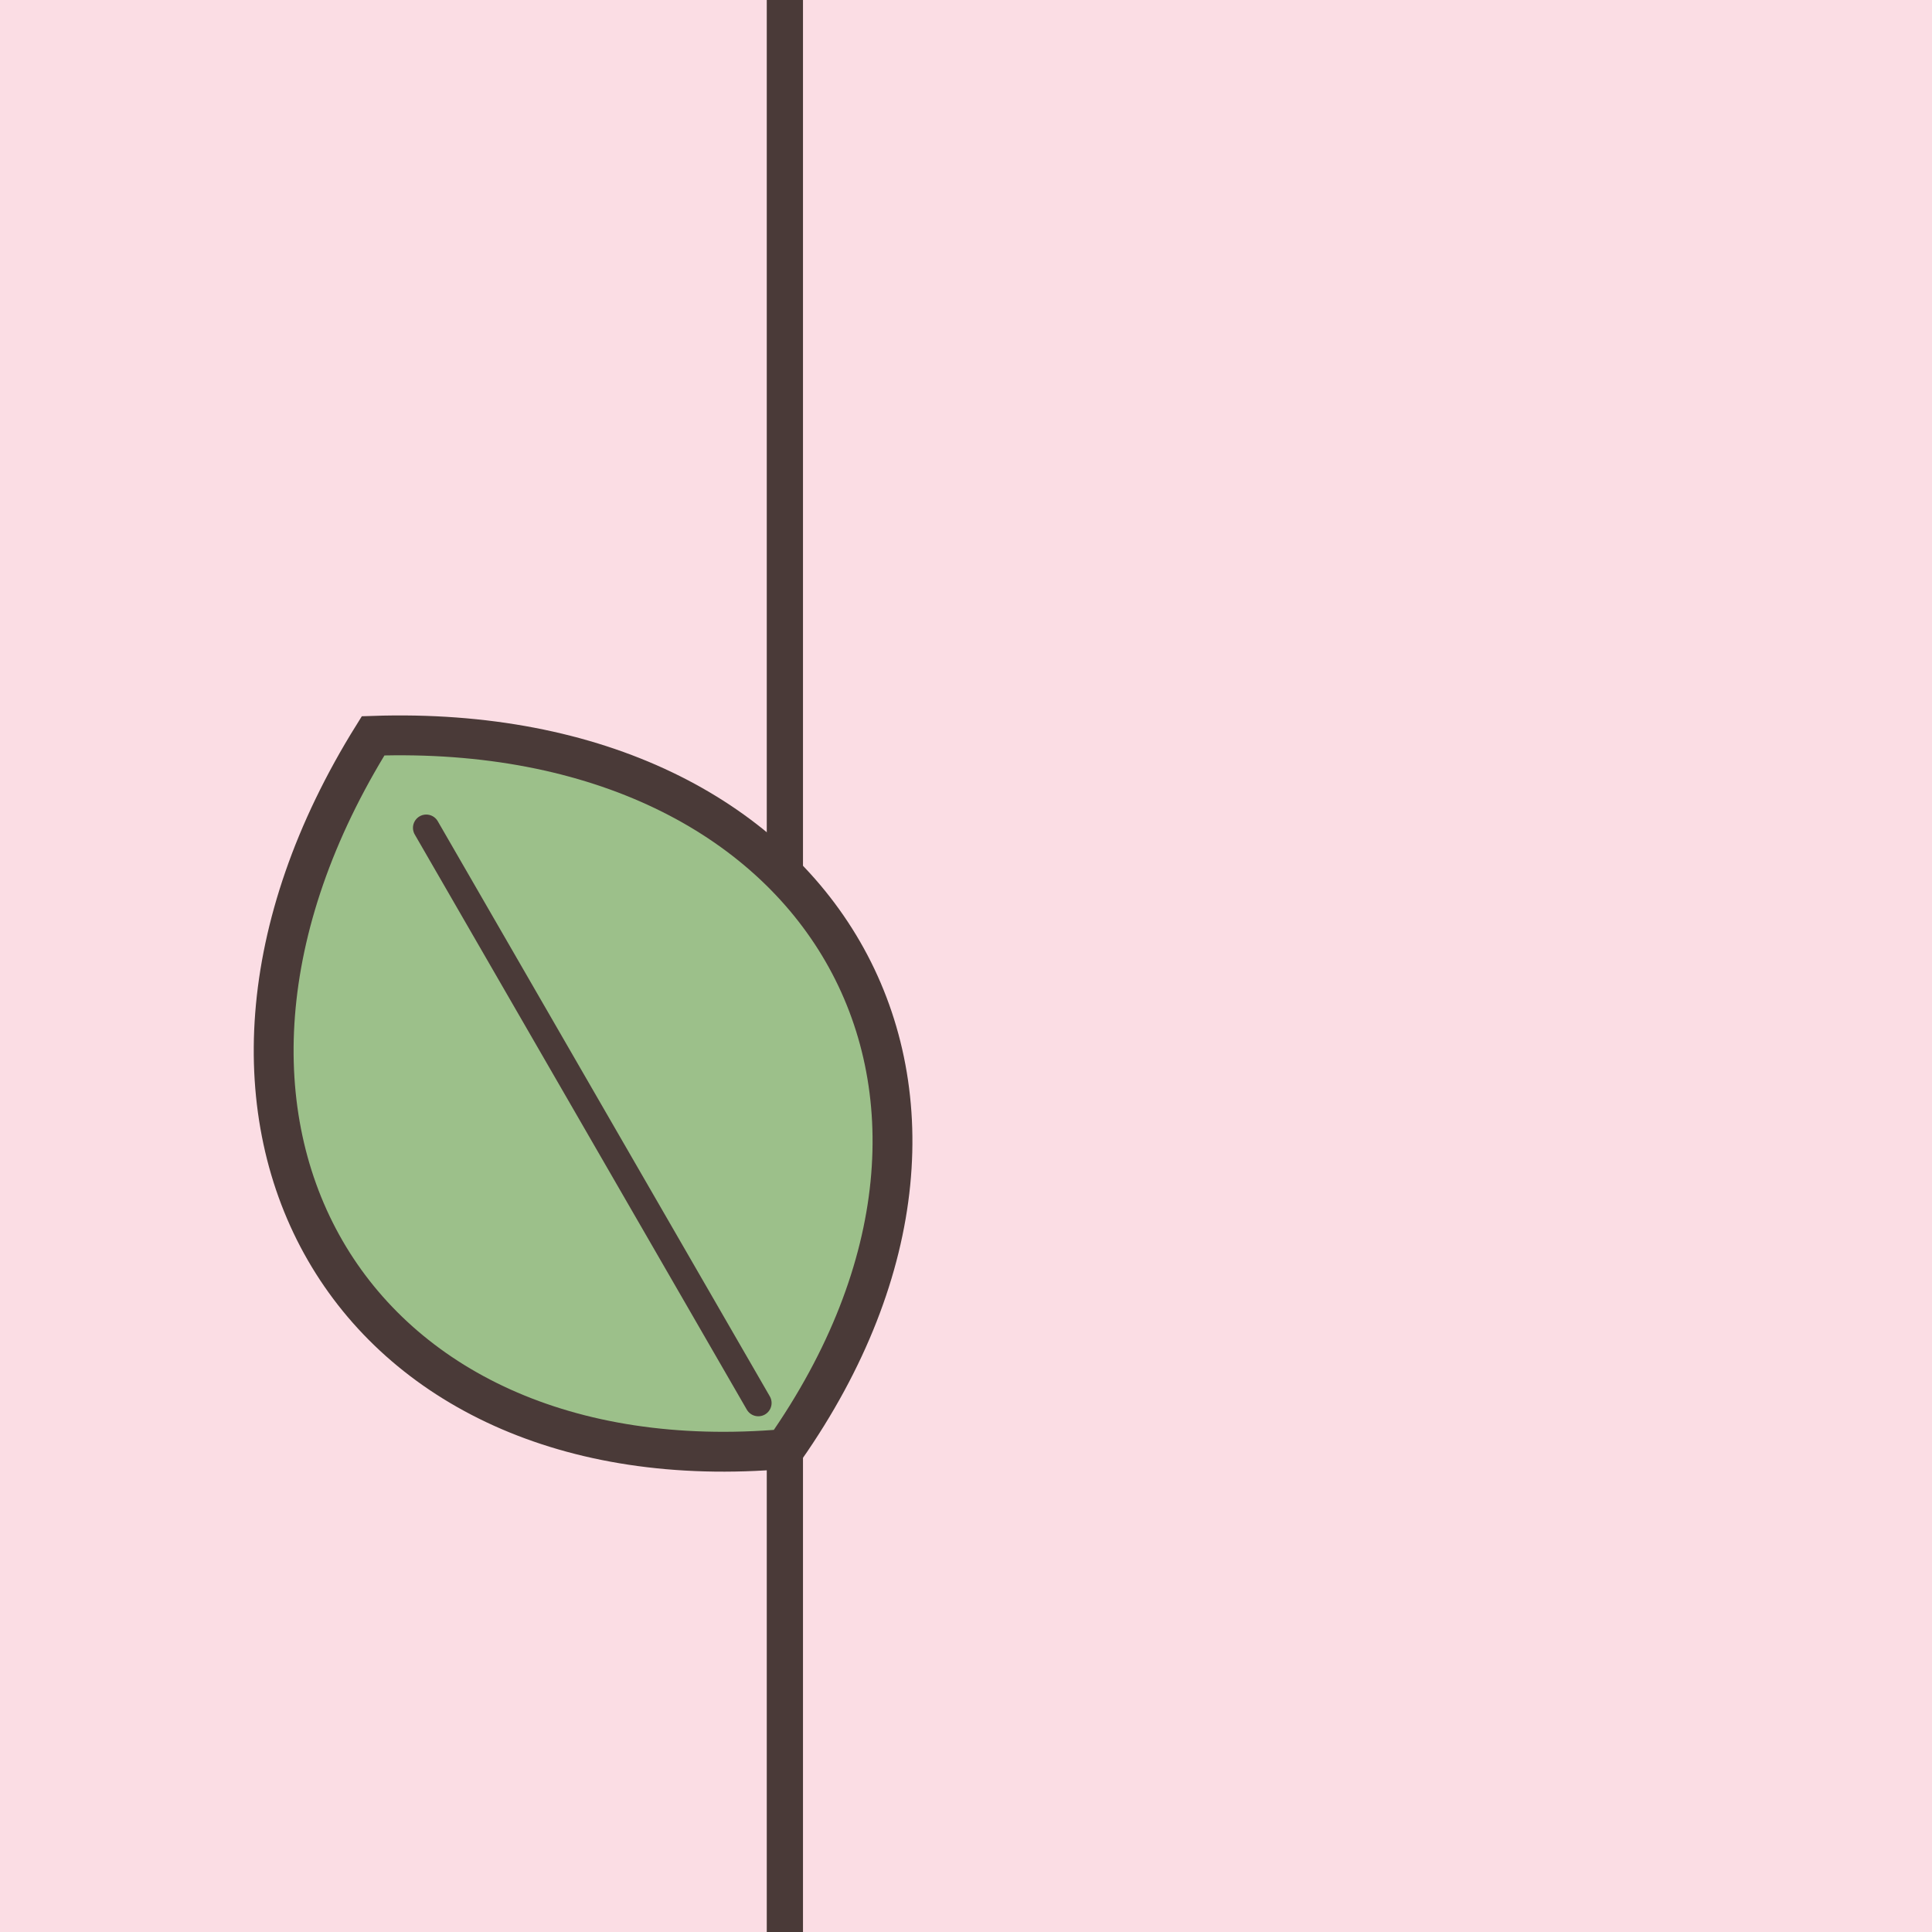
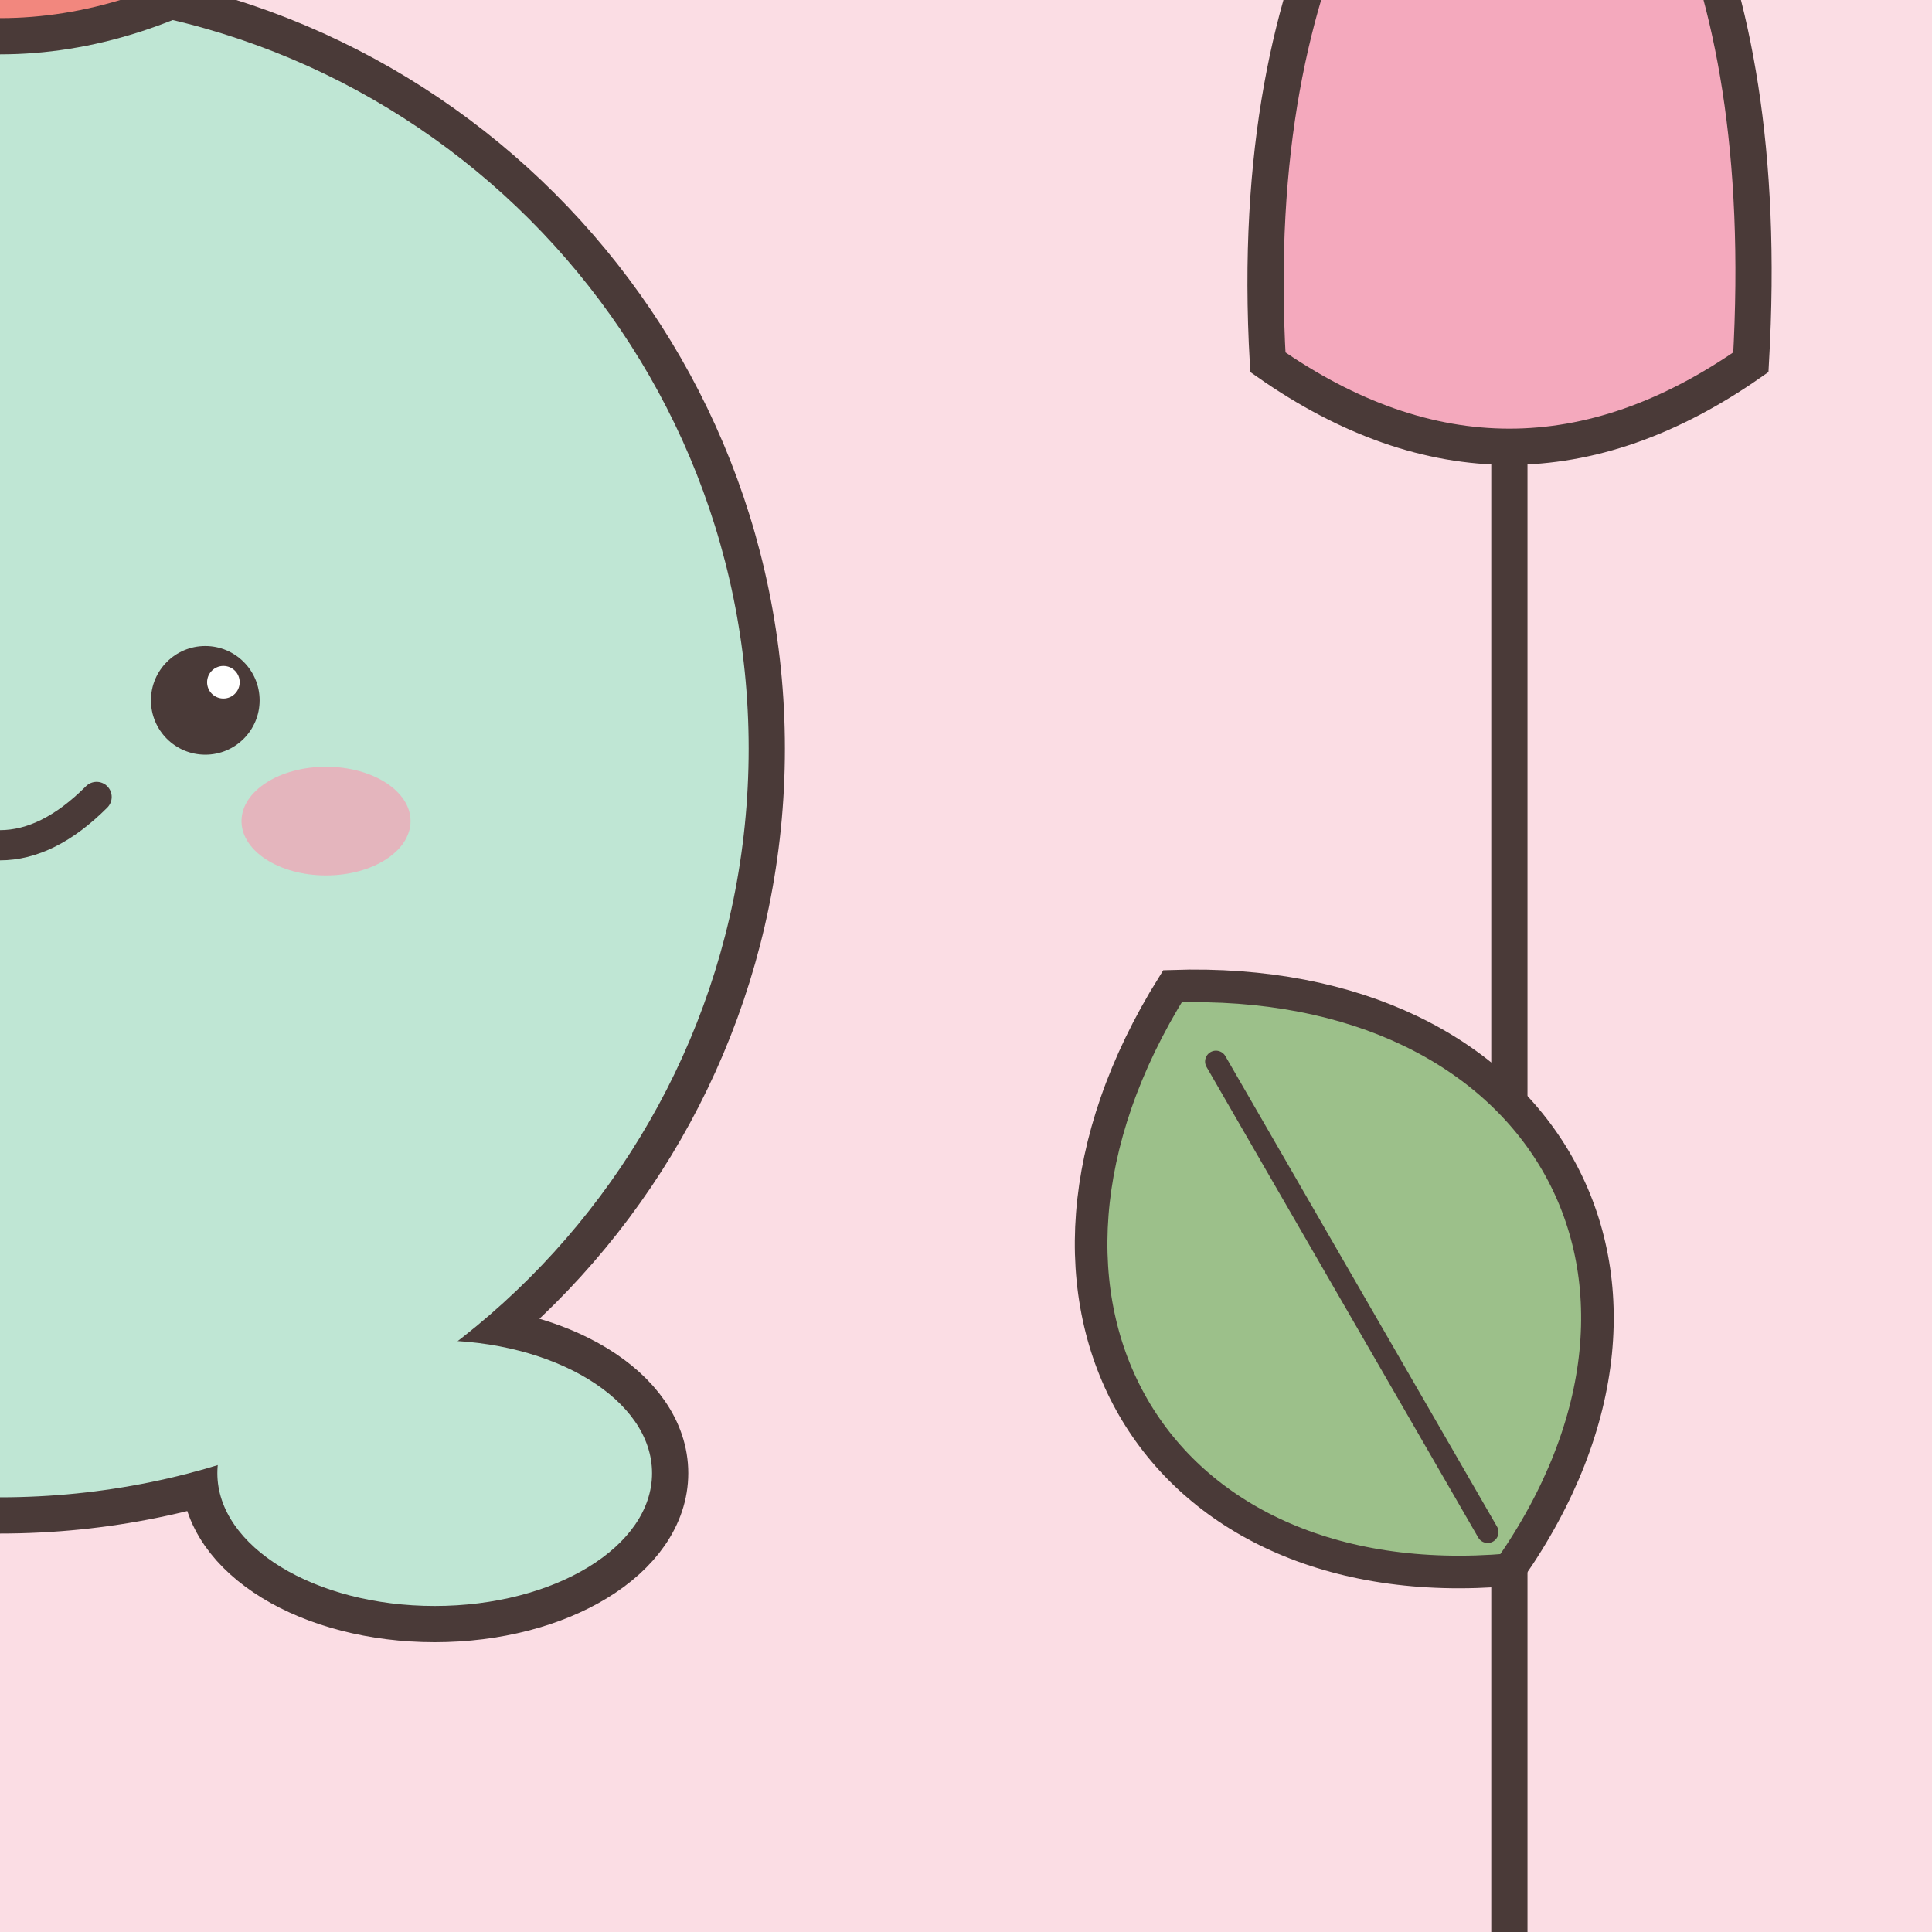
<svg xmlns="http://www.w3.org/2000/svg" width="160" height="160" viewBox="160 160 160 160">
  <rect width="320" height="320" fill="#fbdde4" />
-   <path d="M95 320V170M225 320V130" fill="none" stroke="#4a3a38" stroke-width="3" stroke-linecap="round" stroke-linejoin="round" />
-   <g transform="translate(95 290) rotate(-60) scale(1.1)">
+   <path d="M40 320V210M285 320V190" fill="none" stroke="#4a3a38" stroke-width="3" stroke-linecap="round" stroke-linejoin="round" />
+   <g transform="translate(40 295) rotate(-60) scale(0.9)">
    <path d="M0 0C14-30 46-30 62 0C46 30 14 30 0 0Z" fill="#9cc08a" stroke="#4a3a38" stroke-width="3" />
    <path d="M4 0H54" fill="none" stroke="#4a3a38" stroke-width="2" stroke-linecap="round" stroke-linejoin="round" />
  </g>
-   <g transform="translate(225 280) rotate(-120) scale(1.1)">
+   <g transform="translate(285 290) rotate(-120) scale(0.9)">
    <path d="M0 0C14-30 46-30 62 0C46 30 14 30 0 0Z" fill="#9cc08a" stroke="#4a3a38" stroke-width="3" />
    <path d="M4 0H54" fill="none" stroke="#4a3a38" stroke-width="2" stroke-linecap="round" stroke-linejoin="round" />
  </g>
-   <path d="M62 170C60 120 80 100 95 90C110 100 130 120 128 170Q95 190 62 170Z" fill="#f4a9bd" stroke="#4a3a38" stroke-width="3" />
-   <path d="M192 130C190 78 210 56 225 46C240 56 260 78 258 130Q225 150 192 130Z" fill="#f7c2a6" stroke="#4a3a38" stroke-width="3" />
-   <path d="M80 110C90 130 100 130 110 110M210 70C220 92 232 92 240 70" fill="none" stroke="#4a3a38" stroke-width="2" stroke-linecap="round" stroke-linejoin="round" />
+   <path d="M20 210C18 175 32 160 40 152C50 160 62 175 60 210Q40 224 20 210Z" fill="#f7c2a6" stroke="#4a3a38" stroke-width="3" />
+   <path d="M265 190C263 155 277 140 285 132C295 140 307 155 305 190Q285 204 265 190Z" fill="#f4a9bd" stroke="#4a3a38" stroke-width="3" />
+   <circle cx="60" cy="70" r="7" fill="#fff" stroke="#4a3a38" stroke-width="3" />
+   <circle cx="255" cy="70" r="5" fill="#f6d36e" stroke="#4a3a38" stroke-width="3" />
+   <g stroke="#4a3a38" stroke-width="6" stroke-linejoin="round" fill="#4a3a38">
+     <circle cx="160" cy="222" r="62" />
+     <ellipse cx="124" cy="282" rx="18" ry="11" />
+     <ellipse cx="196" cy="282" rx="18" ry="11" />
+   </g>
+   <g fill="#bfe6d4">
+     <circle cx="160" cy="222" r="62" />
+     <ellipse cx="124" cy="282" rx="18" ry="11" />
+     <ellipse cx="196" cy="282" rx="18" ry="11" />
+   </g>
+   <path d="M138 156C136 132 150 120 160 112C170 120 184 132 182 156Q160 170 138 156Z" fill="#f2877e" stroke="#4a3a38" stroke-width="3" />
+   <circle cx="143" cy="218" r="4.5" fill="#4a3a38" />
+   <circle cx="144.5" cy="216.5" r="1.35" fill="#fff" />
+   <circle cx="177" cy="218" r="4.5" fill="#4a3a38" />
+   <circle cx="178.5" cy="216.5" r="1.35" fill="#fff" />
+   <ellipse cx="133" cy="228" rx="7" ry="4.5" fill="#f4a0b4" opacity=".7" />
+   <ellipse cx="187" cy="228" rx="7" ry="4.5" fill="#f4a0b4" opacity=".7" />
+   <path d="M152 226Q160 234 168 226" fill="none" stroke="#4a3a38" stroke-width="2.5" stroke-linecap="round" stroke-linejoin="round" />
</svg>
